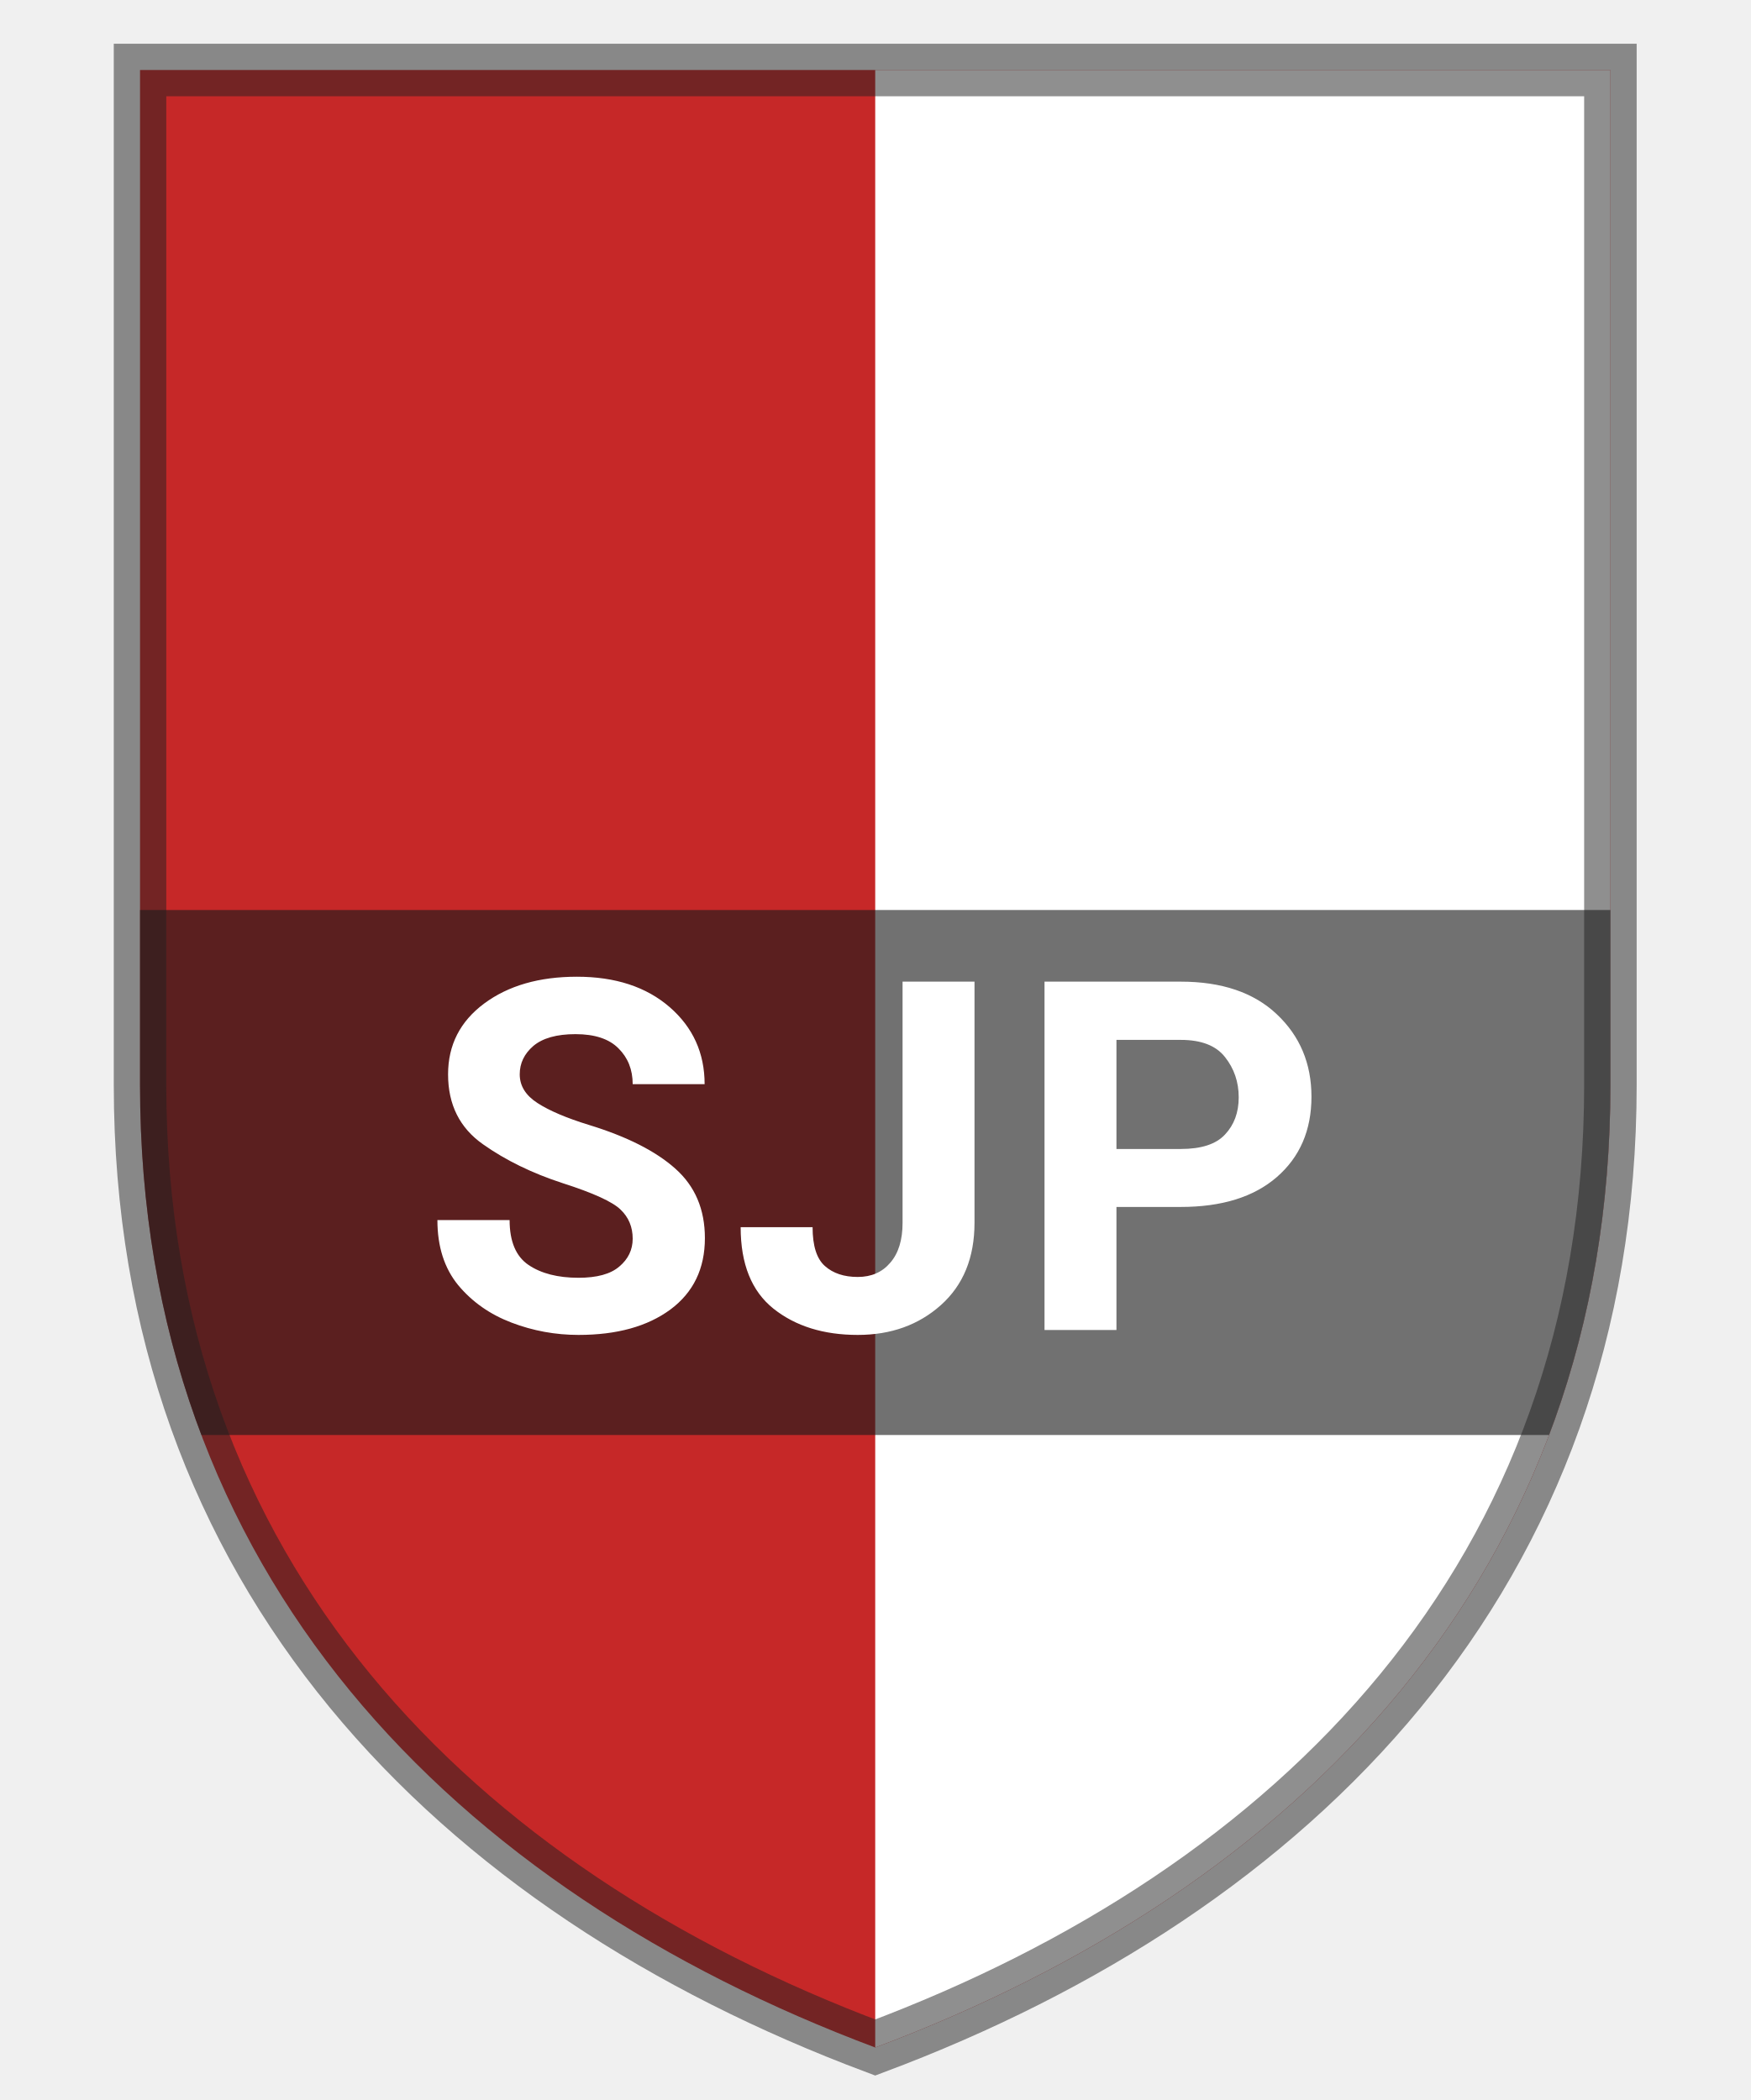
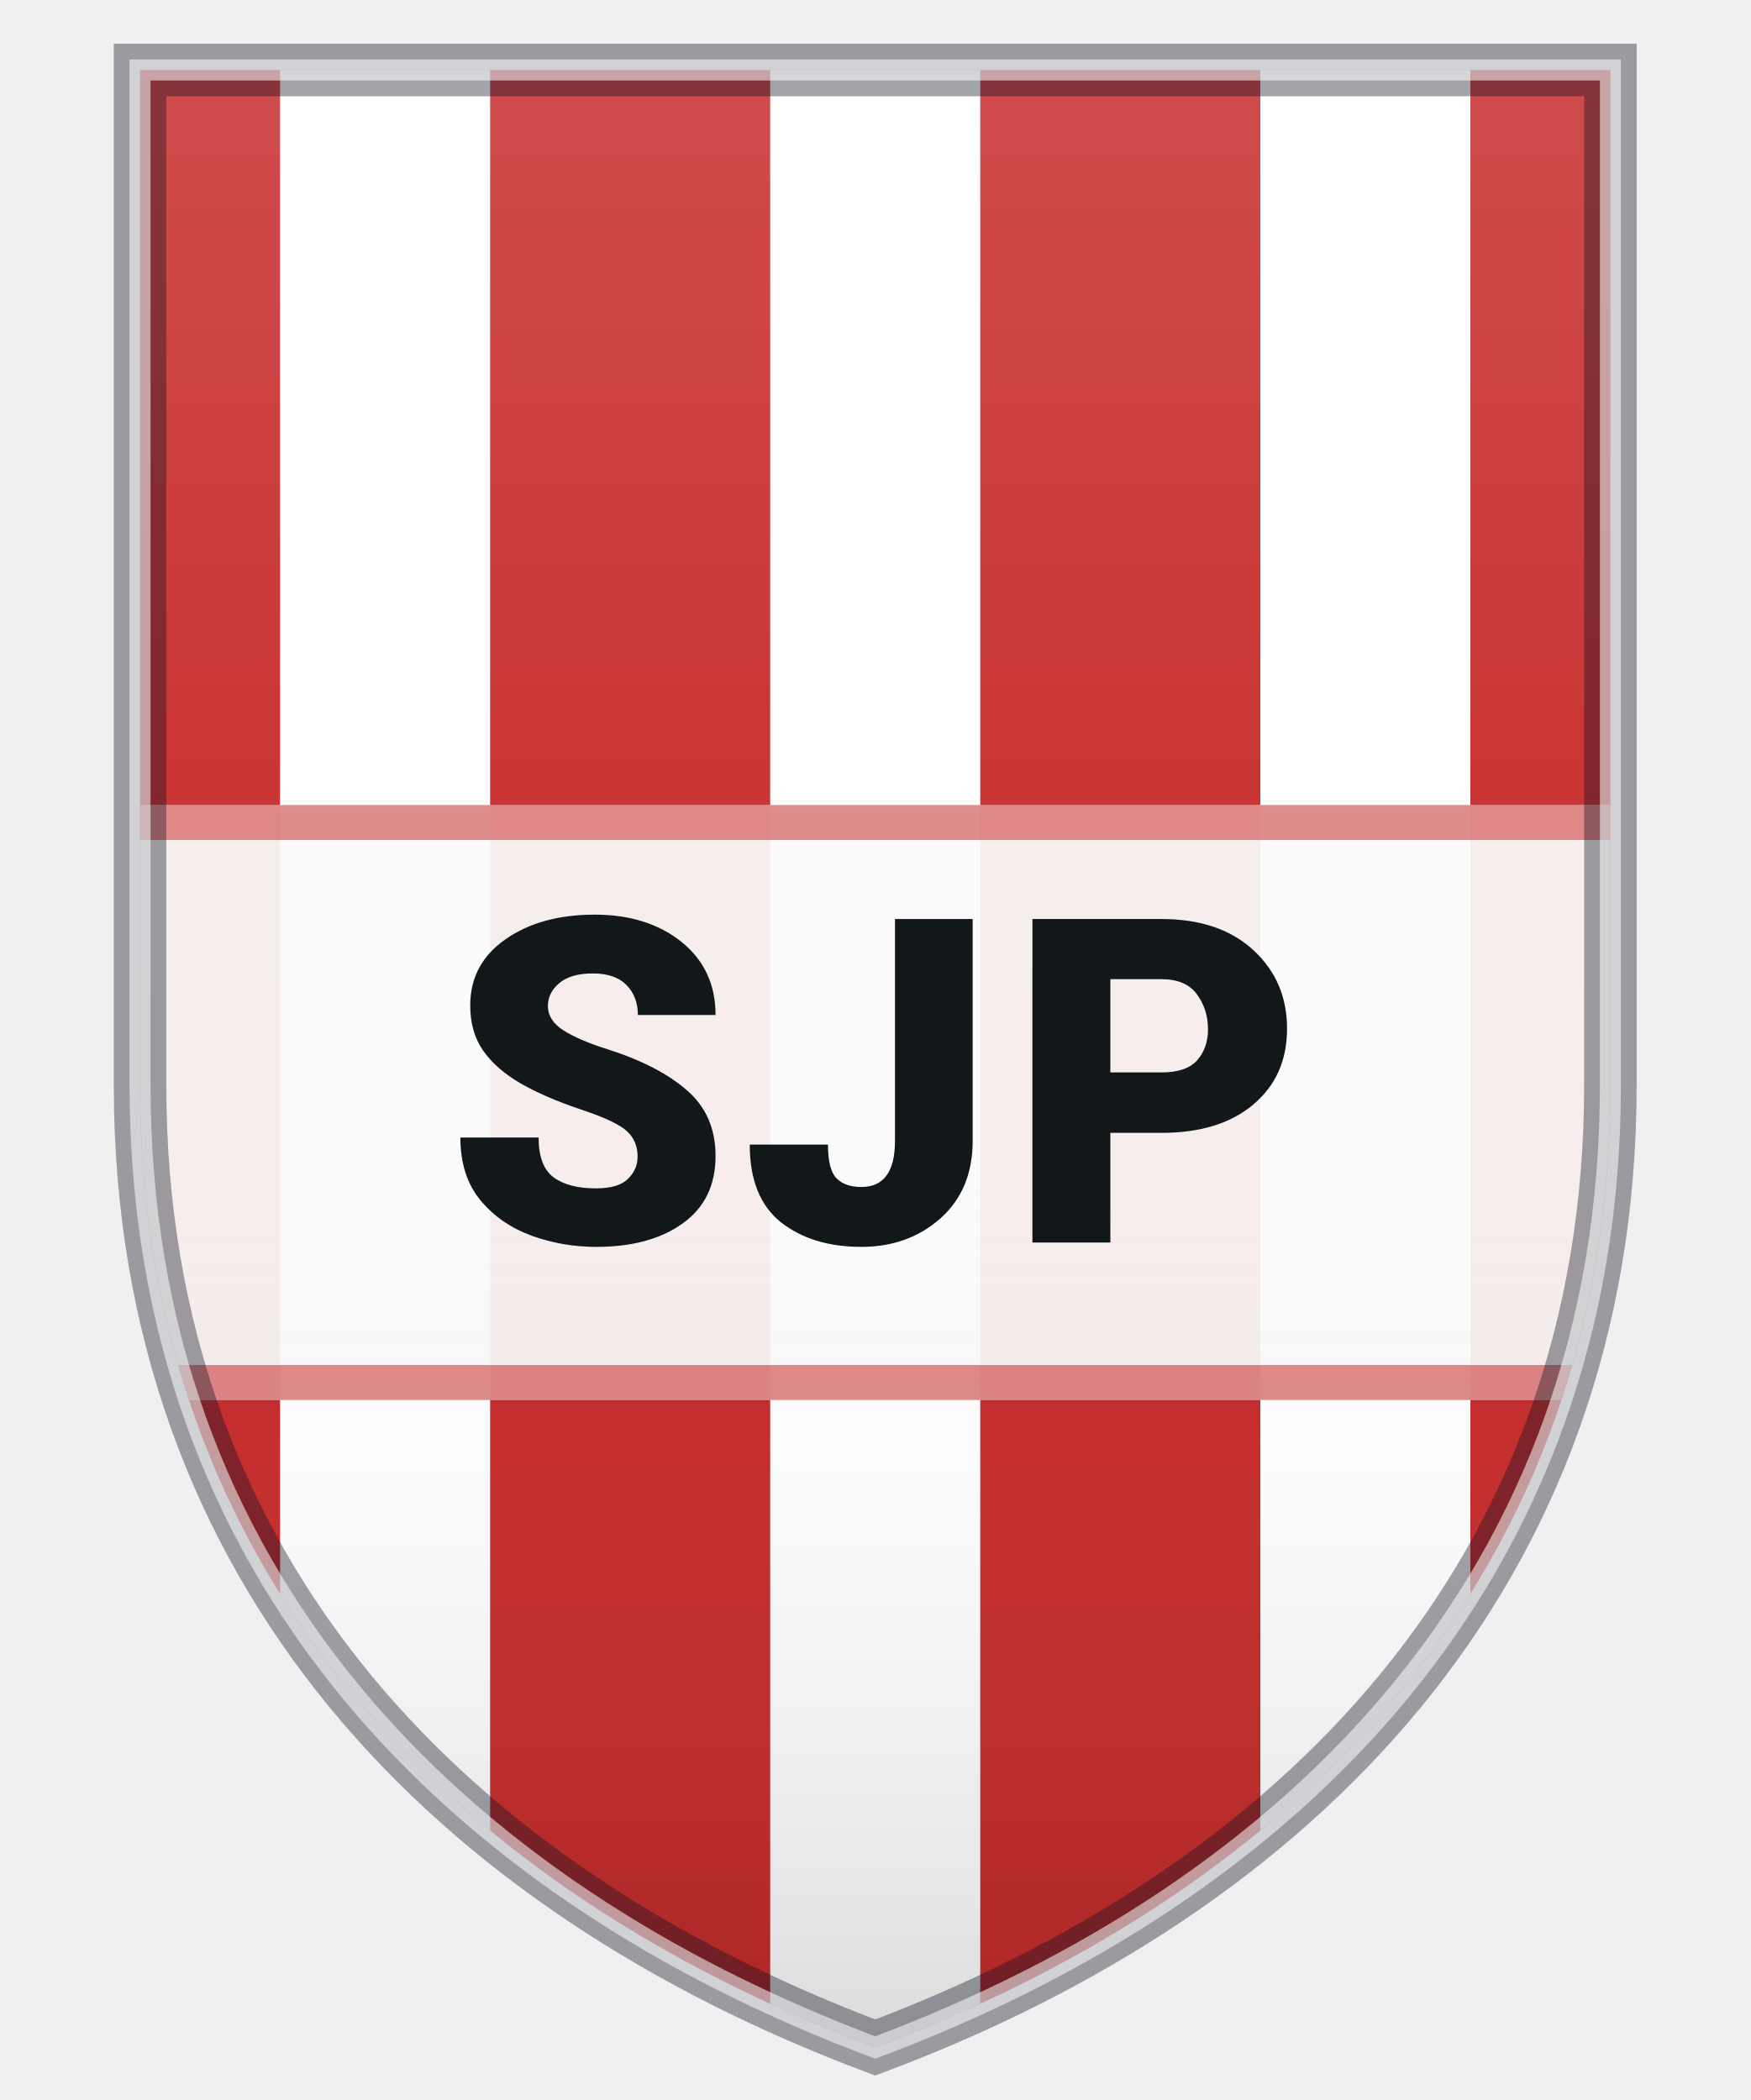
<svg xmlns="http://www.w3.org/2000/svg" viewBox="0 0 100 120" width="100" height="120" role="img" data-generico="1" aria-label="Escudo do São Joseense">
-   <clipPath id="escudo">
-     <path d="M8 4 H92 V62 C92 90 74 108 50 117 C26 108 8 90 8 62 Z" />
-   </clipPath>
+   <defs>
+     <clipPath id="escudo">
+       <path d="M8 4 H92 V62 C92 90 74 108 50 117 C26 108 8 90 8 62 Z" />
+     </clipPath>
+     <linearGradient id="volume" x1="0" y1="0" x2="0" y2="1">
+       <stop offset="0" stop-color="#FFFFFF" stop-opacity=".18" />
+       <stop offset=".55" stop-color="#FFFFFF" stop-opacity="0" />
+       <stop offset="1" stop-color="#000000" stop-opacity=".16" />
+     </linearGradient>
+   </defs>
  <g clip-path="url(#escudo)">
    <path d="M8 4 H92 V62 C92 90 74 108 50 117 C26 108 8 90 8 62 Z" fill="#C62828" />
-     <path d="M50 4 H92 V62 C92 90 74 108 50 117 Z" fill="#FFFFFF" />
-     <rect x="0" y="52" width="100" height="30" fill="#1A1A1A" fill-opacity=".62" />
-     <text x="50" y="76" text-anchor="middle" font-family="system-ui, -apple-system, 'Segoe UI', Roboto, sans-serif" font-size="28" font-weight="700" letter-spacing="0.5" fill="#FFFFFF">SJP</text>
+     <rect x="16" y="0" width="12" height="120" fill="#FFFFFF" />
+     <rect x="44" y="0" width="12" height="120" fill="#FFFFFF" />
+     <rect x="72" y="0" width="12" height="120" fill="#FFFFFF" />
+     <rect x="0" y="46" width="100" height="34" fill="#F8FAF9" fill-opacity=".94" />
+     <rect x="0" y="46" width="100" height="2" fill="#C62828" fill-opacity=".55" />
+     <rect x="0" y="78" width="100" height="2" fill="#C62828" fill-opacity=".55" />
+     <rect x="0" y="0" width="100" height="120" fill="url(#volume)" />
+     <text x="50" y="71" text-anchor="middle" font-family="system-ui, -apple-system, 'Segoe UI', Roboto, sans-serif" font-size="26" font-weight="800" letter-spacing="0.6" fill="#12181A">SJP</text>
  </g>
-   <path d="M8 4 H92 V62 C92 90 74 108 50 117 C26 108 8 90 8 62 Z" fill="none" stroke="#212121" stroke-opacity=".5" stroke-width="3" />
+   <path d="M8 4 H92 V62 C92 90 74 108 50 117 C26 108 8 90 8 62 Z" fill="none" stroke="#0B1220" stroke-opacity=".38" stroke-width="3" />
+   <path d="M8 4 H92 V62 C92 90 74 108 50 117 C26 108 8 90 8 62 Z" fill="none" stroke="#FFFFFF" stroke-opacity=".55" stroke-width="1.2" />
</svg>
